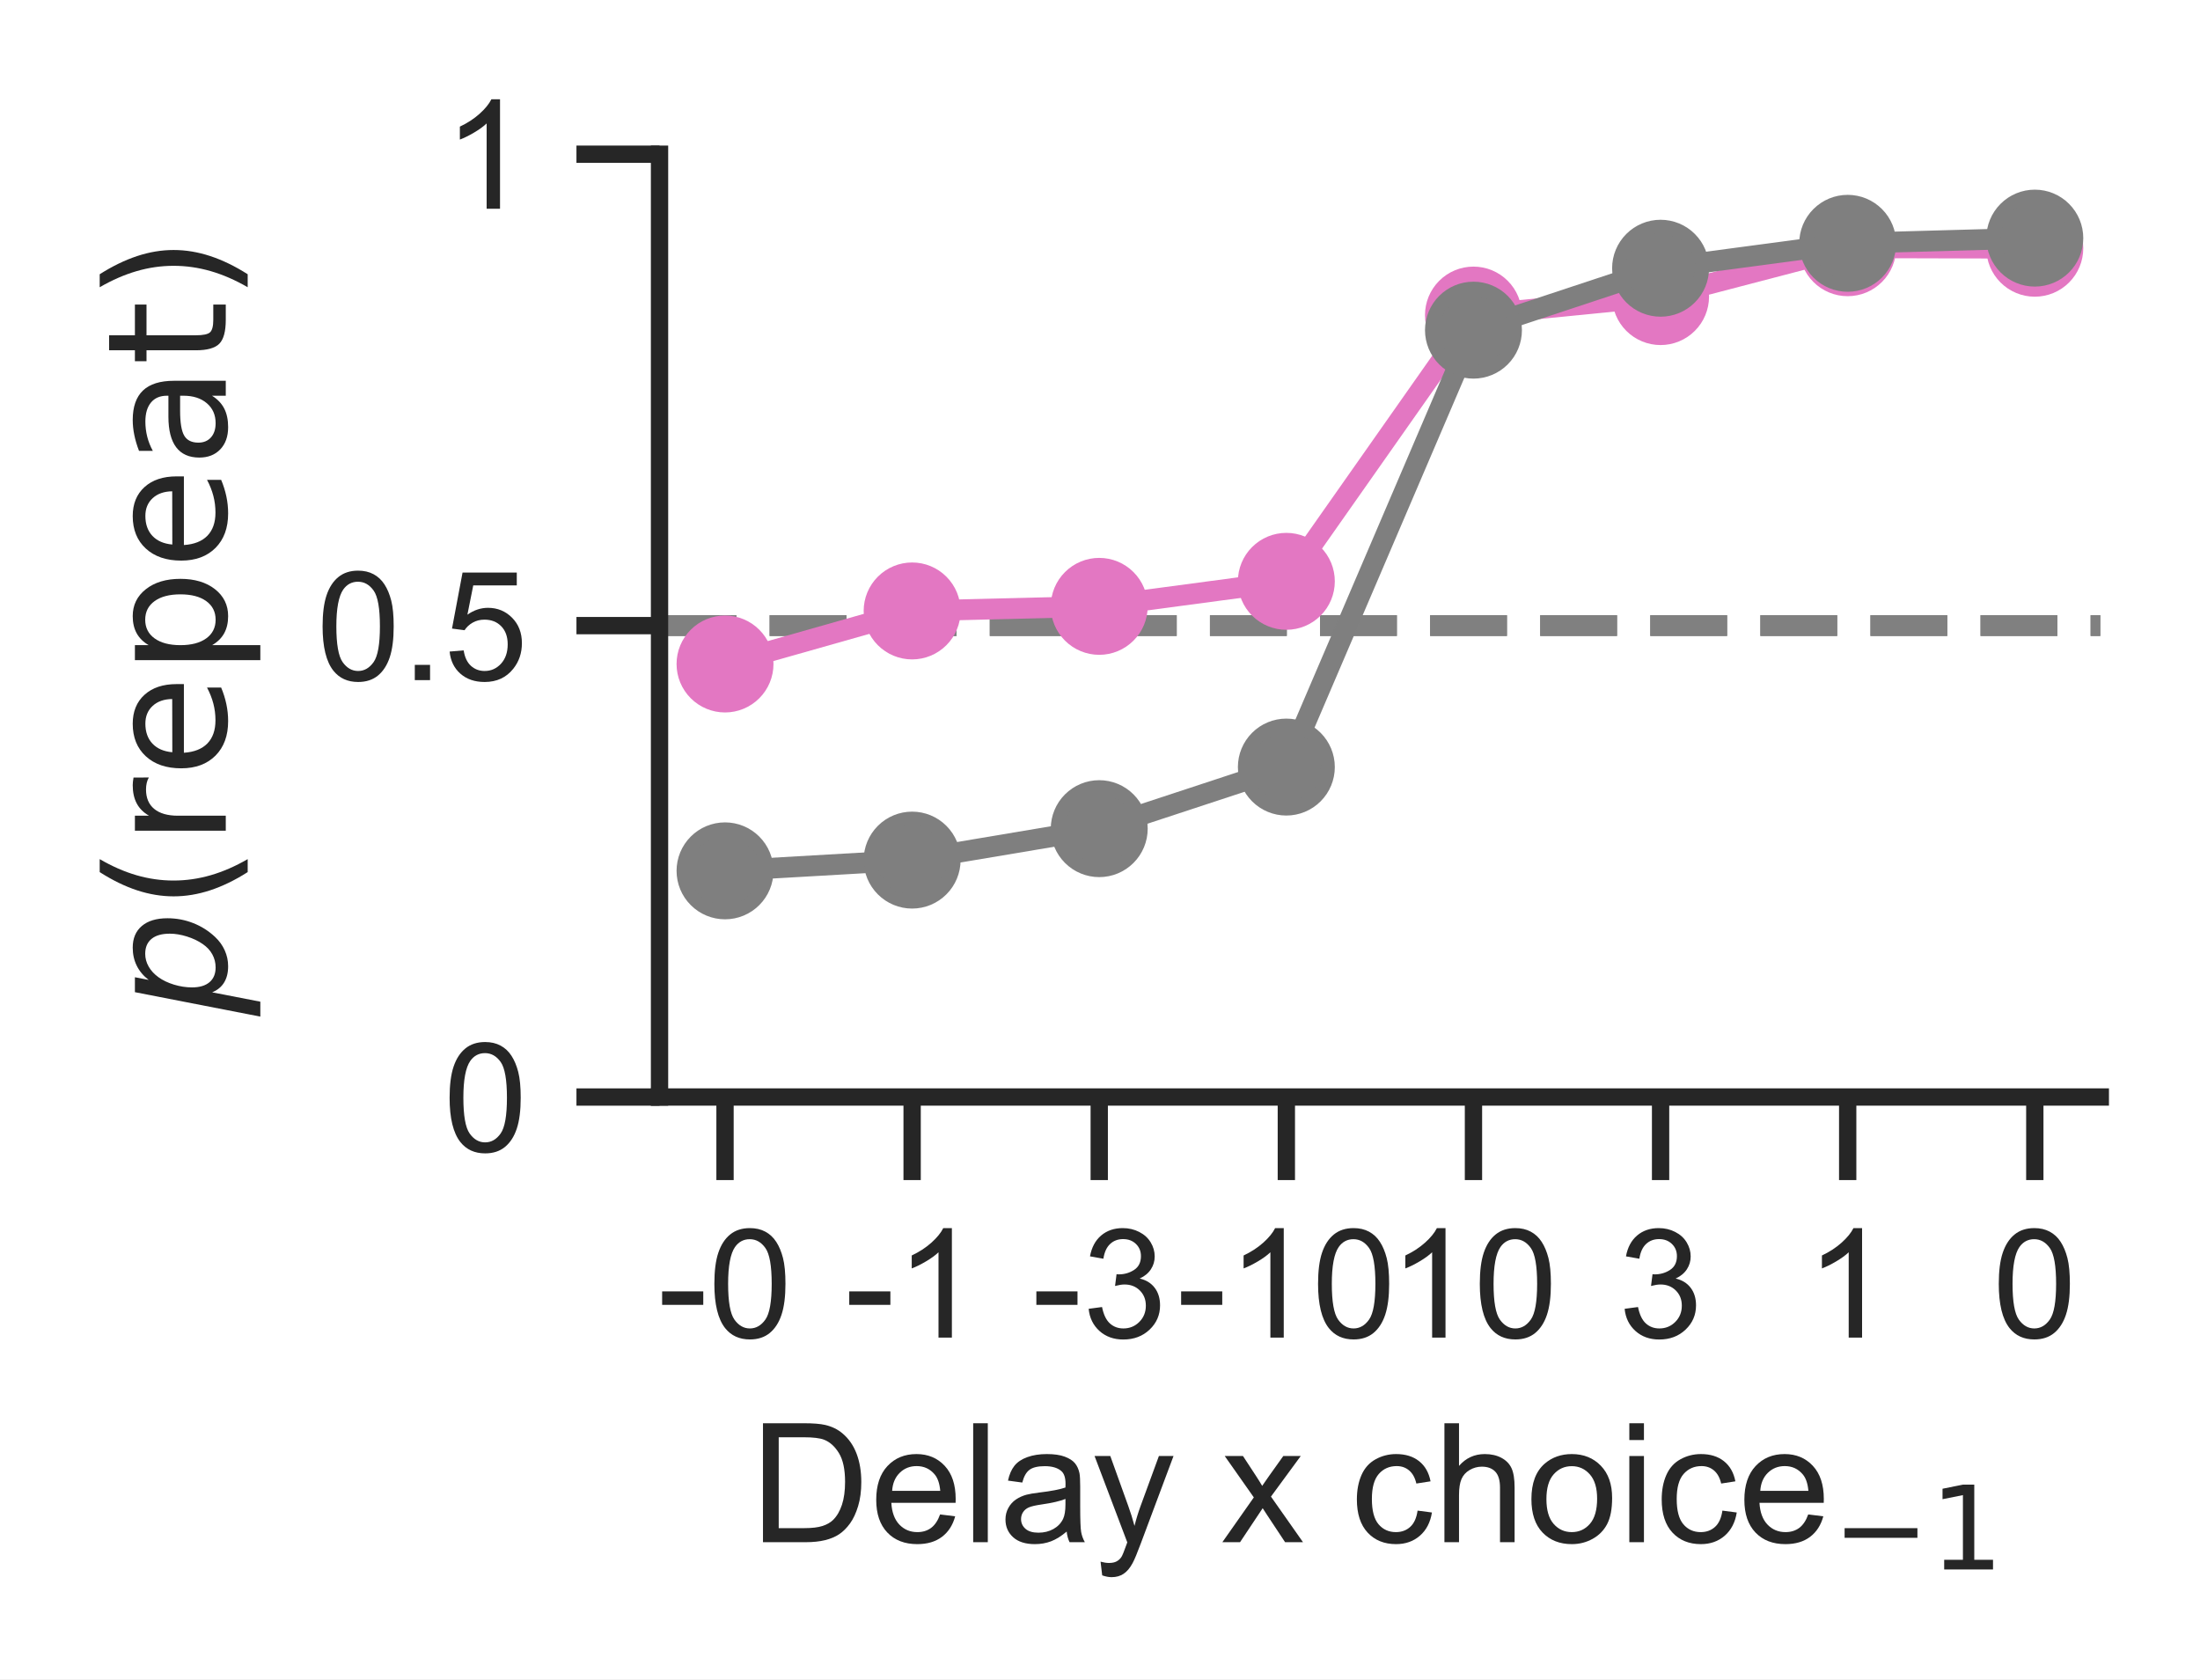
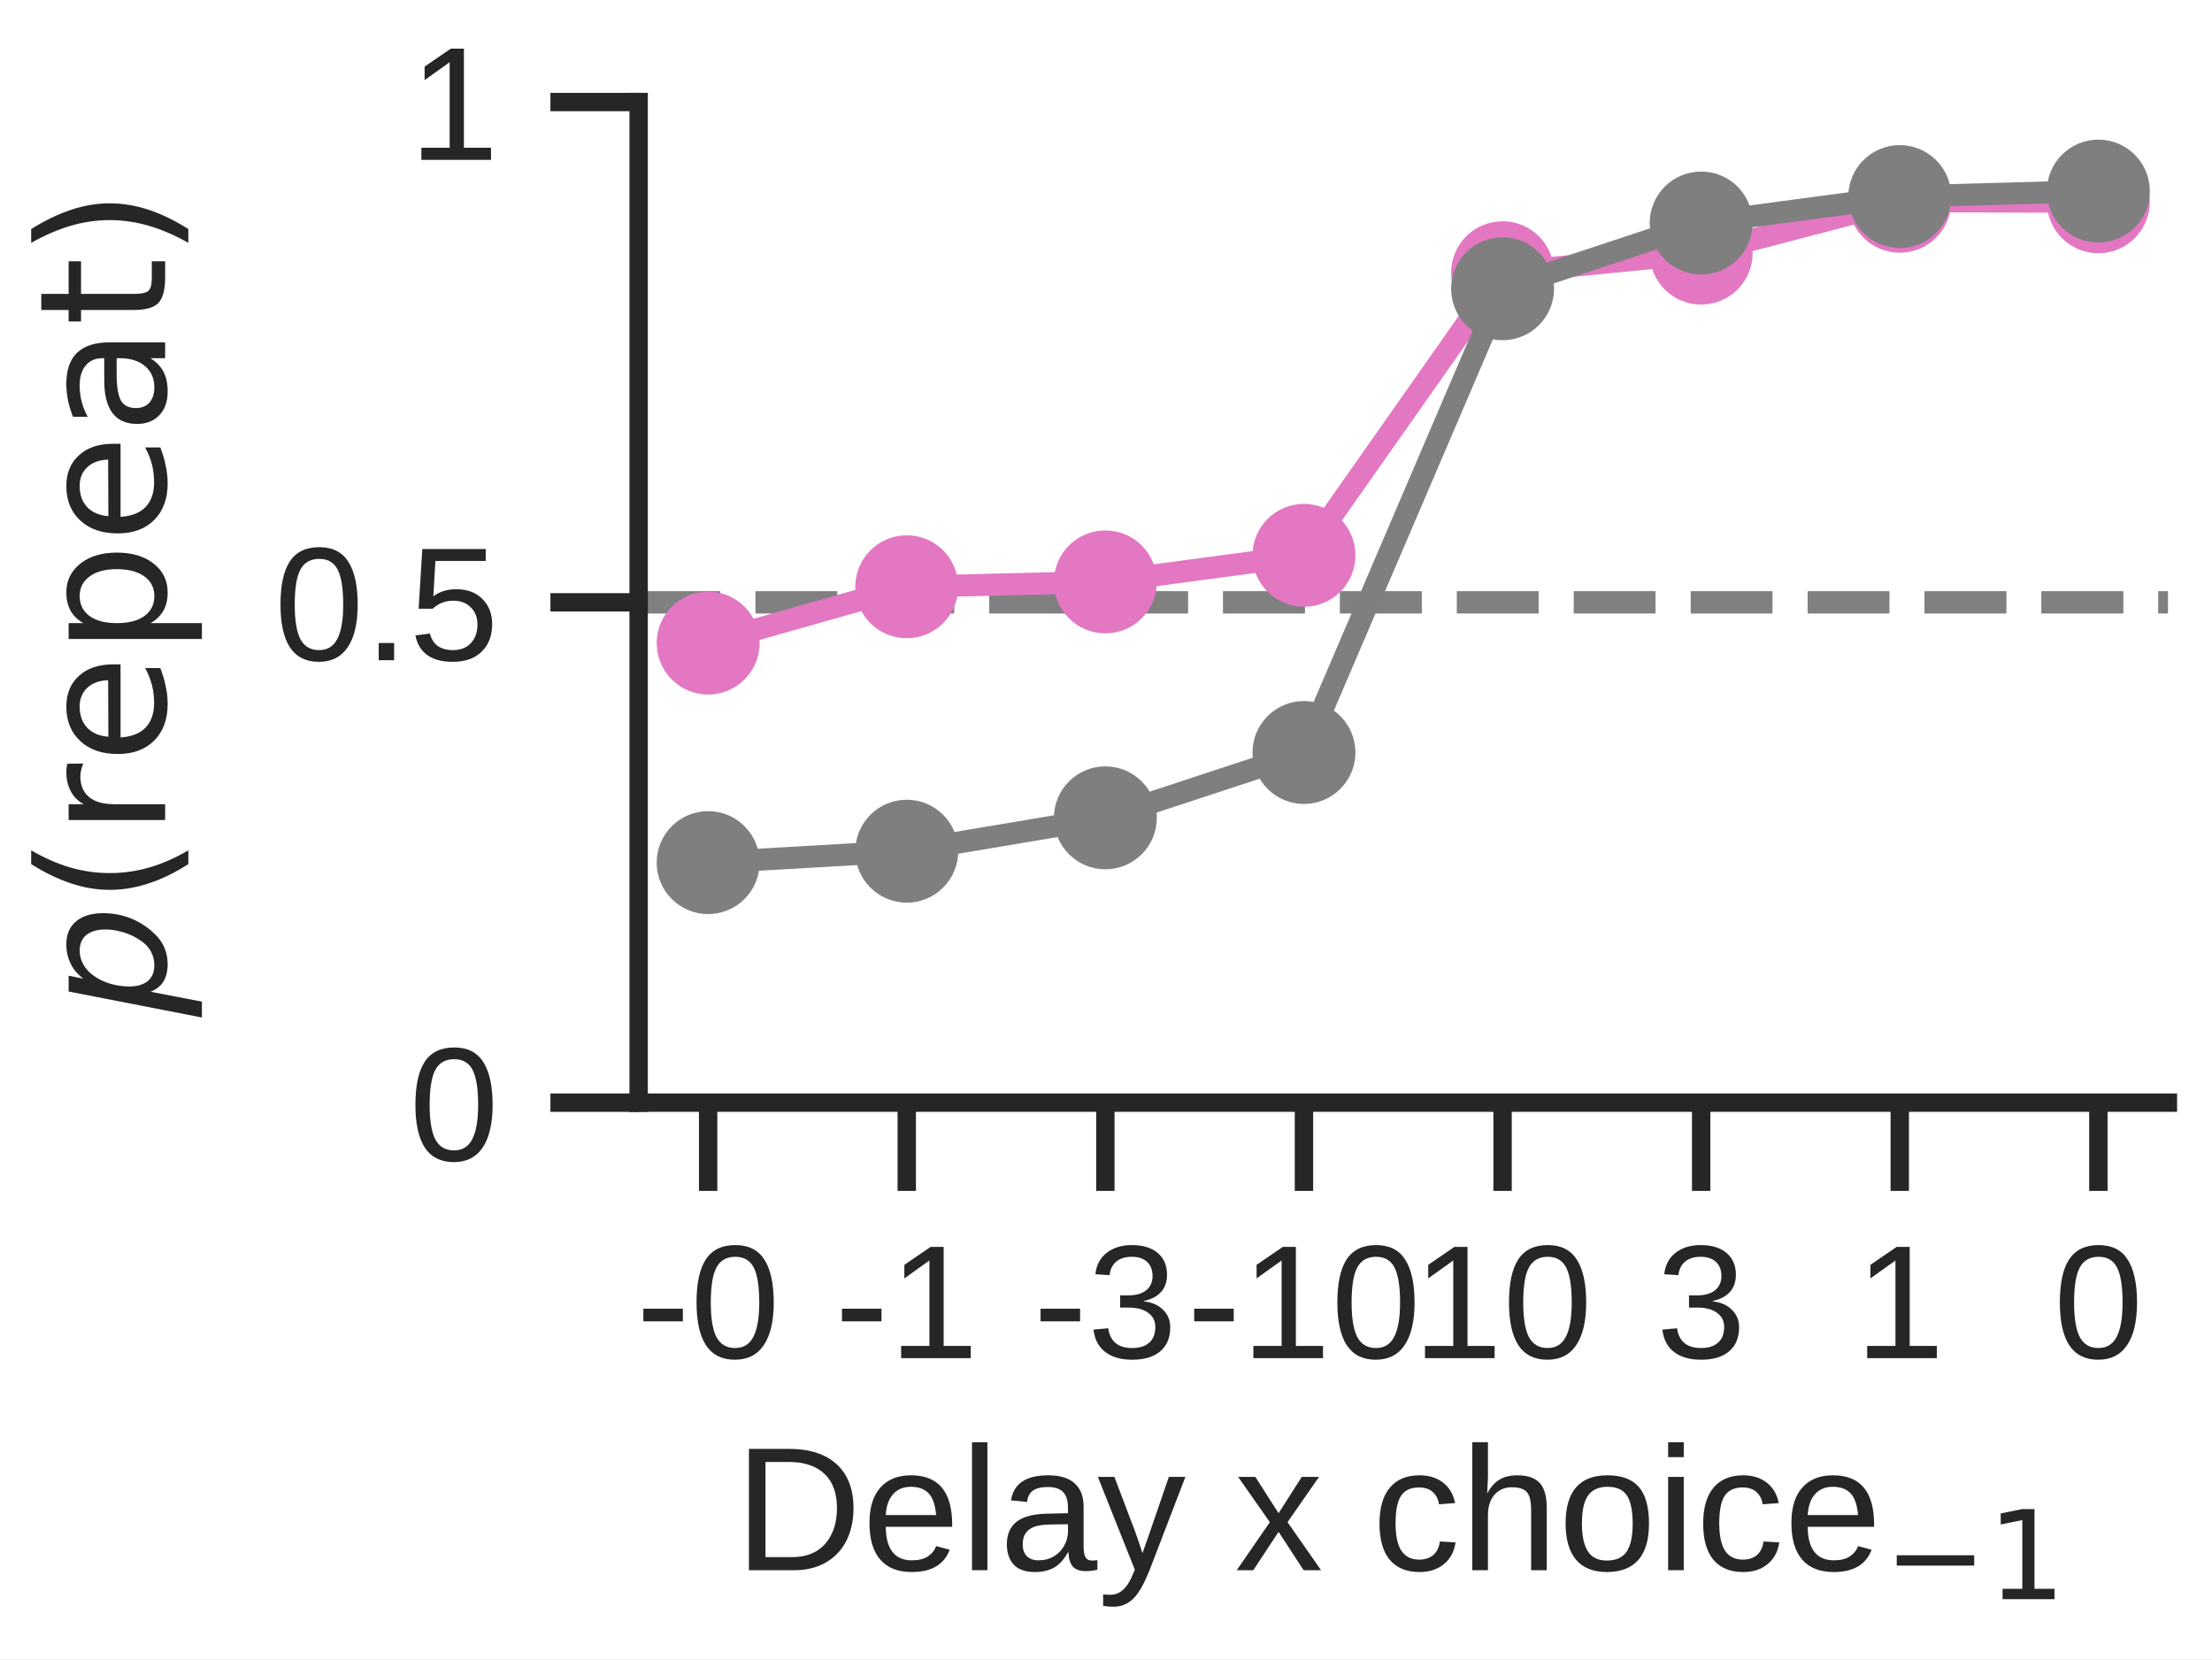
- <svg xmlns="http://www.w3.org/2000/svg" xmlns:xlink="http://www.w3.org/1999/xlink" width="158.88pt" height="121.26pt" viewBox="0 0 158.88 121.26" version="1.1">
+ <svg xmlns="http://www.w3.org/2000/svg" xmlns:xlink="http://www.w3.org/1999/xlink" width="150.425pt" height="112.819pt" viewBox="0 0 150.425 112.819" version="1.1">
  <defs>
    <style type="text/css">*{stroke-linejoin: round; stroke-linecap: butt}</style>
  </defs>
  <g id="figure_1">
    <g id="patch_1">
-       <path d="M 0 121.26  L 158.88 121.26  L 158.88 0  L 0 0  z " style="fill: #ffffff" />
+       <path d="M 0 112.819  L 150.425 112.819  L 150.425 0  L 0 0  z " style="fill: #ffffff" />
    </g>
    <g id="axes_1">
      <g id="patch_2">
-         <path d="M 47.63 79.22  L 151.68 79.22  L 151.68 11.137  L 47.63 11.137  z " style="fill: #ffffff" />
+         <path d="M 43.43 74.979  L 147.425 74.979  L 147.425 6.937  L 43.43 6.937  z " style="fill: #ffffff" />
      </g>
      <g id="matplotlib.axis_1">
        <g id="xtick_1">
          <g id="line2d_1">
            <defs>
-               <path id="mea4cfa62f3" d="M 0 0  L 0 6  " style="stroke: #262626; stroke-width: 1.25" />
+               <path id="m65ca7e86a6" d="M 0 0  L 0 6  " style="stroke: #262626; stroke-width: 1.25" />
            </defs>
            <g>
-               <use xlink:href="#mea4cfa62f3" x="52.36" y="79.22" style="fill: #262626; stroke: #262626; stroke-width: 1.25" />
+               <use xlink:href="#m65ca7e86a6" x="48.157" y="74.979" style="fill: #262626; stroke: #262626; stroke-width: 1.25" />
            </g>
          </g>
          <g id="text_1">
-             <g style="fill: #262626" transform="translate(47.46968 96.59327) scale(0.11 -0.11)">
-               <defs>
-                 <path id="ArialMT-2d" d="M 203 1375  L 203 1941  L 1931 1941  L 1931 1375  L 203 1375  z " transform="scale(0.015625)" />
-                 <path id="ArialMT-30" d="M 266 2259  Q 266 3072 433 3567  Q 600 4063 929 4331  Q 1259 4600 1759 4600  Q 2128 4600 2406 4451  Q 2684 4303 2865 4023  Q 3047 3744 3150 3342  Q 3253 2941 3253 2259  Q 3253 1453 3087 958  Q 2922 463 2592 192  Q 2263 -78 1759 -78  Q 1097 -78 719 397  Q 266 969 266 2259  z M 844 2259  Q 844 1131 1108 757  Q 1372 384 1759 384  Q 2147 384 2411 759  Q 2675 1134 2675 2259  Q 2675 3391 2411 3762  Q 2147 4134 1753 4134  Q 1366 4134 1134 3806  Q 844 3388 844 2259  z " transform="scale(0.015625)" />
-               </defs>
-               <use xlink:href="#ArialMT-2d" />
-               <use xlink:href="#ArialMT-30" transform="translate(33.30078 0)" />
-             </g>
+             <text style="font-size: 11px; font-family: 'Arial', 'DejaVu Sans', 'Liberation Sans', 'Bitstream Vera Sans', sans-serif; text-anchor: middle; fill: #262626" x="48.157" y="92.352" transform="rotate(-0 48.15727 92.35241)">-0</text>
          </g>
        </g>
        <g id="xtick_2">
          <g id="line2d_2">
            <g>
-               <use xlink:href="#mea4cfa62f3" x="65.872" y="79.22" style="fill: #262626; stroke: #262626; stroke-width: 1.25" />
+               <use xlink:href="#m65ca7e86a6" x="61.663" y="74.979" style="fill: #262626; stroke: #262626; stroke-width: 1.25" />
            </g>
          </g>
          <g id="text_2">
-             <g style="fill: #262626" transform="translate(60.9826 96.59327) scale(0.11 -0.11)">
-               <defs>
-                 <path id="ArialMT-31" d="M 2384 0  L 1822 0  L 1822 3584  Q 1619 3391 1289 3197  Q 959 3003 697 2906  L 697 3450  Q 1169 3672 1522 3987  Q 1875 4303 2022 4600  L 2384 4600  L 2384 0  z " transform="scale(0.015625)" />
-               </defs>
-               <use xlink:href="#ArialMT-2d" />
-               <use xlink:href="#ArialMT-31" transform="translate(33.30078 0)" />
-             </g>
+             <text style="font-size: 11px; font-family: 'Arial', 'DejaVu Sans', 'Liberation Sans', 'Bitstream Vera Sans', sans-serif; text-anchor: middle; fill: #262626" x="61.663" y="92.352" transform="rotate(-0 61.66308 92.35241)">-1</text>
          </g>
        </g>
        <g id="xtick_3">
          <g id="line2d_3">
            <g>
-               <use xlink:href="#mea4cfa62f3" x="79.385" y="79.22" style="fill: #262626; stroke: #262626; stroke-width: 1.25" />
+               <use xlink:href="#m65ca7e86a6" x="75.169" y="74.979" style="fill: #262626; stroke: #262626; stroke-width: 1.25" />
            </g>
          </g>
          <g id="text_3">
-             <g style="fill: #262626" transform="translate(74.49553 96.59327) scale(0.11 -0.11)">
-               <defs>
-                 <path id="ArialMT-33" d="M 269 1209  L 831 1284  Q 928 806 1161 595  Q 1394 384 1728 384  Q 2125 384 2398 659  Q 2672 934 2672 1341  Q 2672 1728 2419 1979  Q 2166 2231 1775 2231  Q 1616 2231 1378 2169  L 1441 2663  Q 1497 2656 1531 2656  Q 1891 2656 2178 2843  Q 2466 3031 2466 3422  Q 2466 3731 2256 3934  Q 2047 4138 1716 4138  Q 1388 4138 1169 3931  Q 950 3725 888 3313  L 325 3413  Q 428 3978 793 4289  Q 1159 4600 1703 4600  Q 2078 4600 2393 4439  Q 2709 4278 2876 4000  Q 3044 3722 3044 3409  Q 3044 3113 2884 2869  Q 2725 2625 2413 2481  Q 2819 2388 3044 2092  Q 3269 1797 3269 1353  Q 3269 753 2831 336  Q 2394 -81 1725 -81  Q 1122 -81 723 278  Q 325 638 269 1209  z " transform="scale(0.015625)" />
-               </defs>
-               <use xlink:href="#ArialMT-2d" />
-               <use xlink:href="#ArialMT-33" transform="translate(33.30078 0)" />
-             </g>
+             <text style="font-size: 11px; font-family: 'Arial', 'DejaVu Sans', 'Liberation Sans', 'Bitstream Vera Sans', sans-serif; text-anchor: middle; fill: #262626" x="75.169" y="92.352" transform="rotate(-0 75.16889 92.35241)">-3</text>
          </g>
        </g>
        <g id="xtick_4">
          <g id="line2d_4">
            <g>
-               <use xlink:href="#mea4cfa62f3" x="92.898" y="79.22" style="fill: #262626; stroke: #262626; stroke-width: 1.25" />
+               <use xlink:href="#m65ca7e86a6" x="88.675" y="74.979" style="fill: #262626; stroke: #262626; stroke-width: 1.25" />
            </g>
          </g>
          <g id="text_4">
-             <g style="fill: #262626" transform="translate(84.94994 96.59327) scale(0.11 -0.11)">
-               <use xlink:href="#ArialMT-2d" />
-               <use xlink:href="#ArialMT-31" transform="translate(33.30078 0)" />
-               <use xlink:href="#ArialMT-30" transform="translate(88.91602 0)" />
-             </g>
+             <text style="font-size: 11px; font-family: 'Arial', 'DejaVu Sans', 'Liberation Sans', 'Bitstream Vera Sans', sans-serif; text-anchor: middle; fill: #262626" x="88.675" y="92.352" transform="rotate(-0 88.67469 92.35241)">-10</text>
          </g>
        </g>
        <g id="xtick_5">
          <g id="line2d_5">
            <g>
-               <use xlink:href="#mea4cfa62f3" x="106.411" y="79.22" style="fill: #262626; stroke: #262626; stroke-width: 1.25" />
+               <use xlink:href="#m65ca7e86a6" x="102.181" y="74.979" style="fill: #262626; stroke: #262626; stroke-width: 1.25" />
            </g>
          </g>
          <g id="text_5">
-             <g style="fill: #262626" transform="translate(100.2942 96.59327) scale(0.11 -0.11)">
-               <use xlink:href="#ArialMT-31" />
-               <use xlink:href="#ArialMT-30" transform="translate(55.61523 0)" />
-             </g>
+             <text style="font-size: 11px; font-family: 'Arial', 'DejaVu Sans', 'Liberation Sans', 'Bitstream Vera Sans', sans-serif; text-anchor: middle; fill: #262626" x="102.181" y="92.352" transform="rotate(-0 102.1805 92.35241)">10</text>
          </g>
        </g>
        <g id="xtick_6">
          <g id="line2d_6">
            <g>
-               <use xlink:href="#mea4cfa62f3" x="119.924" y="79.22" style="fill: #262626; stroke: #262626; stroke-width: 1.25" />
+               <use xlink:href="#m65ca7e86a6" x="115.686" y="74.979" style="fill: #262626; stroke: #262626; stroke-width: 1.25" />
            </g>
          </g>
          <g id="text_6">
-             <g style="fill: #262626" transform="translate(116.8656 96.59327) scale(0.11 -0.11)">
-               <use xlink:href="#ArialMT-33" />
-             </g>
+             <text style="font-size: 11px; font-family: 'Arial', 'DejaVu Sans', 'Liberation Sans', 'Bitstream Vera Sans', sans-serif; text-anchor: middle; fill: #262626" x="115.686" y="92.352" transform="rotate(-0 115.6863 92.35241)">3</text>
          </g>
        </g>
        <g id="xtick_7">
          <g id="line2d_7">
            <g>
-               <use xlink:href="#mea4cfa62f3" x="133.437" y="79.22" style="fill: #262626; stroke: #262626; stroke-width: 1.25" />
+               <use xlink:href="#m65ca7e86a6" x="129.192" y="74.979" style="fill: #262626; stroke: #262626; stroke-width: 1.25" />
            </g>
          </g>
          <g id="text_7">
-             <g style="fill: #262626" transform="translate(130.3786 96.59327) scale(0.11 -0.11)">
-               <use xlink:href="#ArialMT-31" />
-             </g>
+             <text style="font-size: 11px; font-family: 'Arial', 'DejaVu Sans', 'Liberation Sans', 'Bitstream Vera Sans', sans-serif; text-anchor: middle; fill: #262626" x="129.192" y="92.352" transform="rotate(-0 129.1921 92.35241)">1</text>
          </g>
        </g>
        <g id="xtick_8">
          <g id="line2d_8">
            <g>
-               <use xlink:href="#mea4cfa62f3" x="146.95" y="79.22" style="fill: #262626; stroke: #262626; stroke-width: 1.25" />
+               <use xlink:href="#m65ca7e86a6" x="142.698" y="74.979" style="fill: #262626; stroke: #262626; stroke-width: 1.25" />
            </g>
          </g>
          <g id="text_8">
-             <g style="fill: #262626" transform="translate(143.8915 96.59327) scale(0.11 -0.11)">
-               <use xlink:href="#ArialMT-30" />
-             </g>
+             <text style="font-size: 11px; font-family: 'Arial', 'DejaVu Sans', 'Liberation Sans', 'Bitstream Vera Sans', sans-serif; text-anchor: middle; fill: #262626" x="142.698" y="92.352" transform="rotate(-0 142.6979 92.35241)">0</text>
          </g>
        </g>
        <g id="text_9">
-           <g style="fill: #262626" transform="translate(54.17476 111.4195) scale(0.12 -0.12)">
-             <defs>
-               <path id="ArialMT-44" d="M 494 0  L 494 4581  L 2072 4581  Q 2606 4581 2888 4516  Q 3281 4425 3559 4188  Q 3922 3881 4101 3404  Q 4281 2928 4281 2316  Q 4281 1794 4159 1391  Q 4038 988 3847 723  Q 3656 459 3429 307  Q 3203 156 2883 78  Q 2563 0 2147 0  L 494 0  z M 1100 541  L 2078 541  Q 2531 541 2789 625  Q 3047 709 3200 863  Q 3416 1078 3536 1442  Q 3656 1806 3656 2325  Q 3656 3044 3420 3430  Q 3184 3816 2847 3947  Q 2603 4041 2063 4041  L 1100 4041  L 1100 541  z " transform="scale(0.015625)" />
-               <path id="ArialMT-65" d="M 2694 1069  L 3275 997  Q 3138 488 2766 206  Q 2394 -75 1816 -75  Q 1088 -75 661 373  Q 234 822 234 1631  Q 234 2469 665 2931  Q 1097 3394 1784 3394  Q 2450 3394 2872 2941  Q 3294 2488 3294 1666  Q 3294 1616 3291 1516  L 816 1516  Q 847 969 1125 678  Q 1403 388 1819 388  Q 2128 388 2347 550  Q 2566 713 2694 1069  z M 847 1978  L 2700 1978  Q 2663 2397 2488 2606  Q 2219 2931 1791 2931  Q 1403 2931 1139 2672  Q 875 2413 847 1978  z " transform="scale(0.015625)" />
-               <path id="ArialMT-6c" d="M 409 0  L 409 4581  L 972 4581  L 972 0  L 409 0  z " transform="scale(0.015625)" />
-               <path id="ArialMT-61" d="M 2588 409  Q 2275 144 1986 34  Q 1697 -75 1366 -75  Q 819 -75 525 192  Q 231 459 231 875  Q 231 1119 342 1320  Q 453 1522 633 1644  Q 813 1766 1038 1828  Q 1203 1872 1538 1913  Q 2219 1994 2541 2106  Q 2544 2222 2544 2253  Q 2544 2597 2384 2738  Q 2169 2928 1744 2928  Q 1347 2928 1158 2789  Q 969 2650 878 2297  L 328 2372  Q 403 2725 575 2942  Q 747 3159 1072 3276  Q 1397 3394 1825 3394  Q 2250 3394 2515 3294  Q 2781 3194 2906 3042  Q 3031 2891 3081 2659  Q 3109 2516 3109 2141  L 3109 1391  Q 3109 606 3145 398  Q 3181 191 3288 0  L 2700 0  Q 2613 175 2588 409  z M 2541 1666  Q 2234 1541 1622 1453  Q 1275 1403 1131 1340  Q 988 1278 909 1158  Q 831 1038 831 891  Q 831 666 1001 516  Q 1172 366 1500 366  Q 1825 366 2078 508  Q 2331 650 2450 897  Q 2541 1088 2541 1459  L 2541 1666  z " transform="scale(0.015625)" />
-               <path id="ArialMT-79" d="M 397 -1278  L 334 -750  Q 519 -800 656 -800  Q 844 -800 956 -737  Q 1069 -675 1141 -563  Q 1194 -478 1313 -144  Q 1328 -97 1363 -6  L 103 3319  L 709 3319  L 1400 1397  Q 1534 1031 1641 628  Q 1738 1016 1872 1384  L 2581 3319  L 3144 3319  L 1881 -56  Q 1678 -603 1566 -809  Q 1416 -1088 1222 -1217  Q 1028 -1347 759 -1347  Q 597 -1347 397 -1278  z " transform="scale(0.015625)" />
-               <path id="ArialMT-20" transform="scale(0.015625)" />
-               <path id="ArialMT-78" d="M 47 0  L 1259 1725  L 138 3319  L 841 3319  L 1350 2541  Q 1494 2319 1581 2169  Q 1719 2375 1834 2534  L 2394 3319  L 3066 3319  L 1919 1756  L 3153 0  L 2463 0  L 1781 1031  L 1600 1309  L 728 0  L 47 0  z " transform="scale(0.015625)" />
-               <path id="ArialMT-63" d="M 2588 1216  L 3141 1144  Q 3050 572 2676 248  Q 2303 -75 1759 -75  Q 1078 -75 664 370  Q 250 816 250 1647  Q 250 2184 428 2587  Q 606 2991 970 3192  Q 1334 3394 1763 3394  Q 2303 3394 2647 3120  Q 2991 2847 3088 2344  L 2541 2259  Q 2463 2594 2264 2762  Q 2066 2931 1784 2931  Q 1359 2931 1093 2626  Q 828 2322 828 1663  Q 828 994 1084 691  Q 1341 388 1753 388  Q 2084 388 2306 591  Q 2528 794 2588 1216  z " transform="scale(0.015625)" />
-               <path id="ArialMT-68" d="M 422 0  L 422 4581  L 984 4581  L 984 2938  Q 1378 3394 1978 3394  Q 2347 3394 2619 3248  Q 2891 3103 3008 2847  Q 3125 2591 3125 2103  L 3125 0  L 2563 0  L 2563 2103  Q 2563 2525 2380 2717  Q 2197 2909 1863 2909  Q 1613 2909 1392 2779  Q 1172 2650 1078 2428  Q 984 2206 984 1816  L 984 0  L 422 0  z " transform="scale(0.015625)" />
-               <path id="ArialMT-6f" d="M 213 1659  Q 213 2581 725 3025  Q 1153 3394 1769 3394  Q 2453 3394 2887 2945  Q 3322 2497 3322 1706  Q 3322 1066 3130 698  Q 2938 331 2570 128  Q 2203 -75 1769 -75  Q 1072 -75 642 372  Q 213 819 213 1659  z M 791 1659  Q 791 1022 1069 705  Q 1347 388 1769 388  Q 2188 388 2466 706  Q 2744 1025 2744 1678  Q 2744 2294 2464 2611  Q 2184 2928 1769 2928  Q 1347 2928 1069 2612  Q 791 2297 791 1659  z " transform="scale(0.015625)" />
-               <path id="ArialMT-69" d="M 425 3934  L 425 4581  L 988 4581  L 988 3934  L 425 3934  z M 425 0  L 425 3319  L 988 3319  L 988 0  L 425 0  z " transform="scale(0.015625)" />
-               <path id="DejaVuSans-2212" d="M 678 2272  L 4684 2272  L 4684 1741  L 678 1741  L 678 2272  z " transform="scale(0.015625)" />
-               <path id="DejaVuSans-31" d="M 794 531  L 1825 531  L 1825 4091  L 703 3866  L 703 4441  L 1819 4666  L 2450 4666  L 2450 531  L 3481 531  L 3481 0  L 794 0  L 794 531  z " transform="scale(0.015625)" />
-             </defs>
-             <use xlink:href="#ArialMT-44" transform="translate(0 0.421875)" />
-             <use xlink:href="#ArialMT-65" transform="translate(72.2168 0.421875)" />
-             <use xlink:href="#ArialMT-6c" transform="translate(127.832 0.421875)" />
-             <use xlink:href="#ArialMT-61" transform="translate(150.0488 0.421875)" />
-             <use xlink:href="#ArialMT-79" transform="translate(205.6641 0.421875)" />
-             <use xlink:href="#ArialMT-20" transform="translate(255.6641 0.421875)" />
-             <use xlink:href="#ArialMT-78" transform="translate(283.4473 0.421875)" />
-             <use xlink:href="#ArialMT-20" transform="translate(333.4473 0.421875)" />
-             <use xlink:href="#ArialMT-63" transform="translate(361.2305 0.421875)" />
-             <use xlink:href="#ArialMT-68" transform="translate(411.2305 0.421875)" />
-             <use xlink:href="#ArialMT-6f" transform="translate(466.8457 0.421875)" />
-             <use xlink:href="#ArialMT-69" transform="translate(522.4609 0.421875)" />
-             <use xlink:href="#ArialMT-63" transform="translate(544.6777 0.421875)" />
-             <use xlink:href="#ArialMT-65" transform="translate(594.6777 0.421875)" />
-             <use xlink:href="#DejaVuSans-2212" transform="translate(651.25 -15.98438) scale(0.7)" />
-             <use xlink:href="#DejaVuSans-31" transform="translate(709.9023 -15.98438) scale(0.7)" />
+           <g style="fill: #262626" transform="translate(49.9476 107.1787)">
+             <text>
+               <tspan x="0" y="-0.406" style="font-size: 12px; font-family: 'Arial'; fill: #262626">D</tspan>
+               <tspan x="8.666" y="-0.406" style="font-size: 12px; font-family: 'Arial'; fill: #262626">e</tspan>
+               <tspan x="15.34" y="-0.406" style="font-size: 12px; font-family: 'Arial'; fill: #262626">l</tspan>
+               <tspan x="18.006" y="-0.406" style="font-size: 12px; font-family: 'Arial'; fill: #262626">a</tspan>
+               <tspan x="24.68" y="-0.406" style="font-size: 12px; font-family: 'Arial'; fill: #262626">y</tspan>
+               <tspan x="30.68" y="-0.406" style="font-size: 12px; font-family: 'Arial'; fill: #262626"> </tspan>
+               <tspan x="34.014" y="-0.406" style="font-size: 12px; font-family: 'Arial'; fill: #262626">x</tspan>
+               <tspan x="40.014" y="-0.406" style="font-size: 12px; font-family: 'Arial'; fill: #262626"> </tspan>
+               <tspan x="43.348" y="-0.406" style="font-size: 12px; font-family: 'Arial'; fill: #262626">c</tspan>
+               <tspan x="49.348" y="-0.406" style="font-size: 12px; font-family: 'Arial'; fill: #262626">h</tspan>
+               <tspan x="56.021" y="-0.406" style="font-size: 12px; font-family: 'Arial'; fill: #262626">o</tspan>
+               <tspan x="62.695" y="-0.406" style="font-size: 12px; font-family: 'Arial'; fill: #262626">i</tspan>
+               <tspan x="65.361" y="-0.406" style="font-size: 12px; font-family: 'Arial'; fill: #262626">c</tspan>
+               <tspan x="71.361" y="-0.406" style="font-size: 12px; font-family: 'Arial'; fill: #262626">e</tspan>
+               <tspan x="78.15" y="1.562" style="font-size: 8.4px; font-family: 'DejaVu Sans'; fill: #262626">−</tspan>
+               <tspan x="85.188" y="1.562" style="font-size: 8.4px; font-family: 'DejaVu Sans'; fill: #262626">1</tspan>
+             </text>
          </g>
        </g>
      </g>
      <g id="matplotlib.axis_2">
        <g id="ytick_1">
          <g id="line2d_9">
            <defs>
-               <path id="m629cdf0497" d="M 0 0  L -6 0  " style="stroke: #262626; stroke-width: 1.25" />
+               <path id="maa4f6ec6a4" d="M 0 0  L -6 0  " style="stroke: #262626; stroke-width: 1.25" />
            </defs>
            <g>
-               <use xlink:href="#m629cdf0497" x="47.63" y="79.22" style="fill: #262626; stroke: #262626; stroke-width: 1.25" />
+               <use xlink:href="#maa4f6ec6a4" x="43.43" y="74.979" style="fill: #262626; stroke: #262626; stroke-width: 1.25" />
            </g>
          </g>
          <g id="text_10">
-             <g style="fill: #262626" transform="translate(32.01297 83.15647) scale(0.11 -0.11)">
-               <use xlink:href="#ArialMT-30" />
-             </g>
+             <text style="font-size: 11px; font-family: 'Arial', 'DejaVu Sans', 'Liberation Sans', 'Bitstream Vera Sans', sans-serif; text-anchor: end; fill: #262626" x="33.93" y="78.916" transform="rotate(-0 33.93024 78.91561)">0</text>
          </g>
        </g>
        <g id="ytick_2">
          <g id="line2d_10">
            <g>
-               <use xlink:href="#m629cdf0497" x="47.63" y="45.178" style="fill: #262626; stroke: #262626; stroke-width: 1.25" />
+               <use xlink:href="#maa4f6ec6a4" x="43.43" y="40.958" style="fill: #262626; stroke: #262626; stroke-width: 1.25" />
            </g>
          </g>
          <g id="text_11">
-             <g style="fill: #262626" transform="translate(22.84 49.11503) scale(0.11 -0.11)">
-               <defs>
-                 <path id="ArialMT-2e" d="M 581 0  L 581 641  L 1222 641  L 1222 0  L 581 0  z " transform="scale(0.015625)" />
-                 <path id="ArialMT-35" d="M 266 1200  L 856 1250  Q 922 819 1161 601  Q 1400 384 1738 384  Q 2144 384 2425 690  Q 2706 997 2706 1503  Q 2706 1984 2436 2262  Q 2166 2541 1728 2541  Q 1456 2541 1237 2417  Q 1019 2294 894 2097  L 366 2166  L 809 4519  L 3088 4519  L 3088 3981  L 1259 3981  L 1013 2750  Q 1425 3038 1878 3038  Q 2478 3038 2890 2622  Q 3303 2206 3303 1553  Q 3303 931 2941 478  Q 2500 -78 1738 -78  Q 1113 -78 717 272  Q 322 622 266 1200  z " transform="scale(0.015625)" />
-               </defs>
-               <use xlink:href="#ArialMT-30" />
-               <use xlink:href="#ArialMT-2e" transform="translate(55.61523 0)" />
-               <use xlink:href="#ArialMT-35" transform="translate(83.39844 0)" />
-             </g>
+             <text style="font-size: 11px; font-family: 'Arial', 'DejaVu Sans', 'Liberation Sans', 'Bitstream Vera Sans', sans-serif; text-anchor: end; fill: #262626" x="33.93" y="44.895" transform="rotate(-0 33.93024 44.89472)">0.5</text>
          </g>
        </g>
        <g id="ytick_3">
          <g id="line2d_11">
            <g>
-               <use xlink:href="#m629cdf0497" x="47.63" y="11.137" style="fill: #262626; stroke: #262626; stroke-width: 1.25" />
+               <use xlink:href="#maa4f6ec6a4" x="43.43" y="6.937" style="fill: #262626; stroke: #262626; stroke-width: 1.25" />
            </g>
          </g>
          <g id="text_12">
-             <g style="fill: #262626" transform="translate(32.01297 15.07359) scale(0.11 -0.11)">
-               <use xlink:href="#ArialMT-31" />
-             </g>
+             <text style="font-size: 11px; font-family: 'Arial', 'DejaVu Sans', 'Liberation Sans', 'Bitstream Vera Sans', sans-serif; text-anchor: end; fill: #262626" x="33.93" y="10.874" transform="rotate(-0 33.93024 10.87383)">1</text>
          </g>
        </g>
        <g id="text_13">
-           <g style="fill: #262626" transform="translate(16.32 73.37824) rotate(-90) scale(0.12 -0.12)">
-             <defs>
-               <path id="DejaVuSans-Oblique-70" d="M 3175 2156  Q 3175 2616 2975 2859  Q 2775 3103 2400 3103  Q 2144 3103 1911 2972  Q 1678 2841 1497 2591  Q 1319 2344 1212 1994  Q 1106 1644 1106 1300  Q 1106 863 1306 627  Q 1506 391 1875 391  Q 2147 391 2380 519  Q 2613 647 2778 891  Q 2956 1147 3065 1494  Q 3175 1841 3175 2156  z M 1394 2969  Q 1625 3272 1939 3428  Q 2253 3584 2638 3584  Q 3175 3584 3472 3232  Q 3769 2881 3769 2247  Q 3769 1728 3584 1258  Q 3400 788 3053 416  Q 2822 169 2531 39  Q 2241 -91 1919 -91  Q 1547 -91 1294 64  Q 1041 219 916 525  L 556 -1331  L -19 -1331  L 922 3500  L 1497 3500  L 1394 2969  z " transform="scale(0.015625)" />
-               <path id="DejaVuSans-28" d="M 1984 4856  Q 1566 4138 1362 3434  Q 1159 2731 1159 2009  Q 1159 1288 1364 580  Q 1569 -128 1984 -844  L 1484 -844  Q 1016 -109 783 600  Q 550 1309 550 2009  Q 550 2706 781 3412  Q 1013 4119 1484 4856  L 1984 4856  z " transform="scale(0.015625)" />
-               <path id="DejaVuSans-72" d="M 2631 2963  Q 2534 3019 2420 3045  Q 2306 3072 2169 3072  Q 1681 3072 1420 2755  Q 1159 2438 1159 1844  L 1159 0  L 581 0  L 581 3500  L 1159 3500  L 1159 2956  Q 1341 3275 1631 3429  Q 1922 3584 2338 3584  Q 2397 3584 2469 3576  Q 2541 3569 2628 3553  L 2631 2963  z " transform="scale(0.015625)" />
-               <path id="DejaVuSans-65" d="M 3597 1894  L 3597 1613  L 953 1613  Q 991 1019 1311 708  Q 1631 397 2203 397  Q 2534 397 2845 478  Q 3156 559 3463 722  L 3463 178  Q 3153 47 2828 -22  Q 2503 -91 2169 -91  Q 1331 -91 842 396  Q 353 884 353 1716  Q 353 2575 817 3079  Q 1281 3584 2069 3584  Q 2775 3584 3186 3129  Q 3597 2675 3597 1894  z M 3022 2063  Q 3016 2534 2758 2815  Q 2500 3097 2075 3097  Q 1594 3097 1305 2825  Q 1016 2553 972 2059  L 3022 2063  z " transform="scale(0.015625)" />
-               <path id="DejaVuSans-70" d="M 1159 525  L 1159 -1331  L 581 -1331  L 581 3500  L 1159 3500  L 1159 2969  Q 1341 3281 1617 3432  Q 1894 3584 2278 3584  Q 2916 3584 3314 3078  Q 3713 2572 3713 1747  Q 3713 922 3314 415  Q 2916 -91 2278 -91  Q 1894 -91 1617 61  Q 1341 213 1159 525  z M 3116 1747  Q 3116 2381 2855 2742  Q 2594 3103 2138 3103  Q 1681 3103 1420 2742  Q 1159 2381 1159 1747  Q 1159 1113 1420 752  Q 1681 391 2138 391  Q 2594 391 2855 752  Q 3116 1113 3116 1747  z " transform="scale(0.015625)" />
-               <path id="DejaVuSans-61" d="M 2194 1759  Q 1497 1759 1228 1600  Q 959 1441 959 1056  Q 959 750 1161 570  Q 1363 391 1709 391  Q 2188 391 2477 730  Q 2766 1069 2766 1631  L 2766 1759  L 2194 1759  z M 3341 1997  L 3341 0  L 2766 0  L 2766 531  Q 2569 213 2275 61  Q 1981 -91 1556 -91  Q 1019 -91 701 211  Q 384 513 384 1019  Q 384 1609 779 1909  Q 1175 2209 1959 2209  L 2766 2209  L 2766 2266  Q 2766 2663 2505 2880  Q 2244 3097 1772 3097  Q 1472 3097 1187 3025  Q 903 2953 641 2809  L 641 3341  Q 956 3463 1253 3523  Q 1550 3584 1831 3584  Q 2591 3584 2966 3190  Q 3341 2797 3341 1997  z " transform="scale(0.015625)" />
-               <path id="DejaVuSans-74" d="M 1172 4494  L 1172 3500  L 2356 3500  L 2356 3053  L 1172 3053  L 1172 1153  Q 1172 725 1289 603  Q 1406 481 1766 481  L 2356 481  L 2356 0  L 1766 0  Q 1100 0 847 248  Q 594 497 594 1153  L 594 3053  L 172 3053  L 172 3500  L 594 3500  L 594 4494  L 1172 4494  z " transform="scale(0.015625)" />
-               <path id="DejaVuSans-29" d="M 513 4856  L 1013 4856  Q 1481 4119 1714 3412  Q 1947 2706 1947 2009  Q 1947 1309 1714 600  Q 1481 -109 1013 -844  L 513 -844  Q 928 -128 1133 580  Q 1338 1288 1338 2009  Q 1338 2731 1133 3434  Q 928 4138 513 4856  z " transform="scale(0.015625)" />
-             </defs>
-             <use xlink:href="#DejaVuSans-Oblique-70" transform="translate(0 0.125)" />
-             <use xlink:href="#DejaVuSans-28" transform="translate(63.47656 0.125)" />
-             <use xlink:href="#DejaVuSans-72" transform="translate(102.4902 0.125)" />
-             <use xlink:href="#DejaVuSans-65" transform="translate(143.6035 0.125)" />
-             <use xlink:href="#DejaVuSans-70" transform="translate(205.127 0.125)" />
-             <use xlink:href="#DejaVuSans-65" transform="translate(268.6035 0.125)" />
-             <use xlink:href="#DejaVuSans-61" transform="translate(330.127 0.125)" />
-             <use xlink:href="#DejaVuSans-74" transform="translate(391.4062 0.125)" />
-             <use xlink:href="#DejaVuSans-29" transform="translate(430.6152 0.125)" />
+           <g style="fill: #262626" transform="translate(12.12024 69.15793) rotate(-90)">
+             <text>
+               <tspan x="0" y="-0.891" style="font-style: oblique; font-size: 12px; font-family: 'DejaVu Sans'; fill: #262626">p</tspan>
+               <tspan x="7.617" y="-0.891" style="font-size: 12px; font-family: 'DejaVu Sans'; fill: #262626">(</tspan>
+               <tspan x="12.299" y="-0.891" style="font-size: 12px; font-family: 'DejaVu Sans'; fill: #262626">r</tspan>
+               <tspan x="17.232" y="-0.891" style="font-size: 12px; font-family: 'DejaVu Sans'; fill: #262626">e</tspan>
+               <tspan x="24.615" y="-0.891" style="font-size: 12px; font-family: 'DejaVu Sans'; fill: #262626">p</tspan>
+               <tspan x="32.232" y="-0.891" style="font-size: 12px; font-family: 'DejaVu Sans'; fill: #262626">e</tspan>
+               <tspan x="39.615" y="-0.891" style="font-size: 12px; font-family: 'DejaVu Sans'; fill: #262626">a</tspan>
+               <tspan x="46.969" y="-0.891" style="font-size: 12px; font-family: 'DejaVu Sans'; fill: #262626">t</tspan>
+               <tspan x="51.674" y="-0.891" style="font-size: 12px; font-family: 'DejaVu Sans'; fill: #262626">)</tspan>
+             </text>
          </g>
        </g>
      </g>
      <g id="LineCollection_1">
-         <path d="M 52.36 50.922  L 52.36 44.977  " clip-path="url(#pd307fc6ecc)" style="fill: none; stroke: #e377c2; stroke-width: 1.5" />
-         <path d="M 65.872 46.94  L 65.872 41.297  " clip-path="url(#pd307fc6ecc)" style="fill: none; stroke: #e377c2; stroke-width: 1.5" />
-         <path d="M 79.385 46.224  L 79.385 41.353  " clip-path="url(#pd307fc6ecc)" style="fill: none; stroke: #e377c2; stroke-width: 1.5" />
-         <path d="M 92.898 44.987  L 92.898 38.975  " clip-path="url(#pd307fc6ecc)" style="fill: none; stroke: #e377c2; stroke-width: 1.5" />
-         <path d="M 106.411 24.533  L 106.411 20.973  " clip-path="url(#pd307fc6ecc)" style="fill: none; stroke: #e377c2; stroke-width: 1.5" />
-         <path d="M 119.924 22.816  L 119.924 20.02  " clip-path="url(#pd307fc6ecc)" style="fill: none; stroke: #e377c2; stroke-width: 1.5" />
-         <path d="M 133.437 19.133  L 133.437 16.645  " clip-path="url(#pd307fc6ecc)" style="fill: none; stroke: #e377c2; stroke-width: 1.5" />
-         <path d="M 146.95 19.27  L 146.95 16.582  " clip-path="url(#pd307fc6ecc)" style="fill: none; stroke: #e377c2; stroke-width: 1.5" />
+         <path d="M 48.157 46.699  L 48.157 40.757  " clip-path="url(#p07292cecaf)" style="fill: none; stroke: #e377c2; stroke-width: 1.5" />
+         <path d="M 61.663 42.719  L 61.663 37.079  " clip-path="url(#p07292cecaf)" style="fill: none; stroke: #e377c2; stroke-width: 1.5" />
+         <path d="M 75.169 42.003  L 75.169 37.135  " clip-path="url(#p07292cecaf)" style="fill: none; stroke: #e377c2; stroke-width: 1.5" />
+         <path d="M 88.675 40.767  L 88.675 34.758  " clip-path="url(#p07292cecaf)" style="fill: none; stroke: #e377c2; stroke-width: 1.5" />
+         <path d="M 102.181 20.325  L 102.181 16.767  " clip-path="url(#p07292cecaf)" style="fill: none; stroke: #e377c2; stroke-width: 1.5" />
+         <path d="M 115.686 18.609  L 115.686 15.815  " clip-path="url(#p07292cecaf)" style="fill: none; stroke: #e377c2; stroke-width: 1.5" />
+         <path d="M 129.192 14.929  L 129.192 12.442  " clip-path="url(#p07292cecaf)" style="fill: none; stroke: #e377c2; stroke-width: 1.5" />
+         <path d="M 142.698 15.065  L 142.698 12.379  " clip-path="url(#p07292cecaf)" style="fill: none; stroke: #e377c2; stroke-width: 1.5" />
      </g>
      <g id="line2d_12">
-         <path d="M 47.63 45.178  L 151.68 45.178  " clip-path="url(#pd307fc6ecc)" style="fill: none; stroke-dasharray: 5.55,2.4; stroke-dashoffset: 0; stroke: #808080; stroke-width: 1.5" />
+         <path d="M 43.43 40.958  L 147.425 40.958  " clip-path="url(#p07292cecaf)" style="fill: none; stroke-dasharray: 5.55,2.4; stroke-dashoffset: 0; stroke: #808080; stroke-width: 1.5" />
      </g>
      <g id="LineCollection_2">
-         <path d="M 52.36 64.701  L 52.36 61.075  " clip-path="url(#pd307fc6ecc)" style="fill: none; stroke: #7f7f7f; stroke-width: 1.5" />
-         <path d="M 65.872 63.656  L 65.872 60.568  " clip-path="url(#pd307fc6ecc)" style="fill: none; stroke: #7f7f7f; stroke-width: 1.5" />
-         <path d="M 79.385 62.189  L 79.385 57.494  " clip-path="url(#pd307fc6ecc)" style="fill: none; stroke: #7f7f7f; stroke-width: 1.5" />
-         <path d="M 92.898 58.025  L 92.898 52.764  " clip-path="url(#pd307fc6ecc)" style="fill: none; stroke: #7f7f7f; stroke-width: 1.5" />
-         <path d="M 106.411 24.945  L 106.411 22.739  " clip-path="url(#pd307fc6ecc)" style="fill: none; stroke: #7f7f7f; stroke-width: 1.5" />
-         <path d="M 119.924 20.233  L 119.924 18.507  " clip-path="url(#pd307fc6ecc)" style="fill: none; stroke: #7f7f7f; stroke-width: 1.5" />
-         <path d="M 133.437 18.303  L 133.437 16.838  " clip-path="url(#pd307fc6ecc)" style="fill: none; stroke: #7f7f7f; stroke-width: 1.5" />
-         <path d="M 146.95 17.706  L 146.95 16.686  " clip-path="url(#pd307fc6ecc)" style="fill: none; stroke: #7f7f7f; stroke-width: 1.5" />
+         <path d="M 48.157 60.469  L 48.157 56.845  " clip-path="url(#p07292cecaf)" style="fill: none; stroke: #7f7f7f; stroke-width: 1.5" />
+         <path d="M 61.663 59.425  L 61.663 56.338  " clip-path="url(#p07292cecaf)" style="fill: none; stroke: #7f7f7f; stroke-width: 1.5" />
+         <path d="M 75.169 57.958  L 75.169 53.267  " clip-path="url(#p07292cecaf)" style="fill: none; stroke: #7f7f7f; stroke-width: 1.5" />
+         <path d="M 88.675 53.797  L 88.675 48.539  " clip-path="url(#p07292cecaf)" style="fill: none; stroke: #7f7f7f; stroke-width: 1.5" />
+         <path d="M 102.181 20.737  L 102.181 18.533  " clip-path="url(#p07292cecaf)" style="fill: none; stroke: #7f7f7f; stroke-width: 1.5" />
+         <path d="M 115.686 16.028  L 115.686 14.303  " clip-path="url(#p07292cecaf)" style="fill: none; stroke: #7f7f7f; stroke-width: 1.5" />
+         <path d="M 129.192 14.099  L 129.192 12.635  " clip-path="url(#p07292cecaf)" style="fill: none; stroke: #7f7f7f; stroke-width: 1.5" />
+         <path d="M 142.698 13.503  L 142.698 12.483  " clip-path="url(#p07292cecaf)" style="fill: none; stroke: #7f7f7f; stroke-width: 1.5" />
      </g>
      <g id="line2d_13">
-         <path d="M 47.63 45.178  L 151.68 45.178  " clip-path="url(#pd307fc6ecc)" style="fill: none; stroke-dasharray: 5.55,2.4; stroke-dashoffset: 0; stroke: #808080; stroke-width: 1.5" />
+         <path d="M 43.43 40.958  L 147.425 40.958  " clip-path="url(#p07292cecaf)" style="fill: none; stroke-dasharray: 5.55,2.4; stroke-dashoffset: 0; stroke: #808080; stroke-width: 1.5" />
      </g>
      <g id="line2d_14">
-         <path d="M 52.36 47.95  L 65.872 44.119  L 79.385 43.788  L 92.898 41.981  L 106.411 22.753  L 119.924 21.418  L 133.437 17.889  L 146.95 17.926  " clip-path="url(#pd307fc6ecc)" style="fill: none; stroke: #e377c2; stroke-width: 1.5; stroke-linecap: round" />
+         <path d="M 48.157 43.728  L 61.663 39.899  L 75.169 39.569  L 88.675 37.762  L 102.181 18.546  L 115.686 17.212  L 129.192 13.685  L 142.698 13.722  " clip-path="url(#p07292cecaf)" style="fill: none; stroke: #e377c2; stroke-width: 1.5; stroke-linecap: round" />
        <defs>
-           <path id="m3a0cb55816" d="M 0 3  C 0.796 3 1.559 2.684 2.121 2.121  C 2.684 1.559 3 0.796 3 0  C 3 -0.796 2.684 -1.559 2.121 -2.121  C 1.559 -2.684 0.796 -3 0 -3  C -0.796 -3 -1.559 -2.684 -2.121 -2.121  C -2.684 -1.559 -3 -0.796 -3 0  C -3 0.796 -2.684 1.559 -2.121 2.121  C -1.559 2.684 -0.796 3 0 3  z " style="stroke: #e377c2" />
+           <path id="m4d83b92b12" d="M 0 3  C 0.796 3 1.559 2.684 2.121 2.121  C 2.684 1.559 3 0.796 3 0  C 3 -0.796 2.684 -1.559 2.121 -2.121  C 1.559 -2.684 0.796 -3 0 -3  C -0.796 -3 -1.559 -2.684 -2.121 -2.121  C -2.684 -1.559 -3 -0.796 -3 0  C -3 0.796 -2.684 1.559 -2.121 2.121  C -1.559 2.684 -0.796 3 0 3  z " style="stroke: #e377c2" />
        </defs>
-         <g clip-path="url(#pd307fc6ecc)">
-           <use xlink:href="#m3a0cb55816" x="52.36" y="47.95" style="fill: #e377c2; stroke: #e377c2" />
-           <use xlink:href="#m3a0cb55816" x="65.872" y="44.119" style="fill: #e377c2; stroke: #e377c2" />
-           <use xlink:href="#m3a0cb55816" x="79.385" y="43.788" style="fill: #e377c2; stroke: #e377c2" />
-           <use xlink:href="#m3a0cb55816" x="92.898" y="41.981" style="fill: #e377c2; stroke: #e377c2" />
-           <use xlink:href="#m3a0cb55816" x="106.411" y="22.753" style="fill: #e377c2; stroke: #e377c2" />
-           <use xlink:href="#m3a0cb55816" x="119.924" y="21.418" style="fill: #e377c2; stroke: #e377c2" />
-           <use xlink:href="#m3a0cb55816" x="133.437" y="17.889" style="fill: #e377c2; stroke: #e377c2" />
-           <use xlink:href="#m3a0cb55816" x="146.95" y="17.926" style="fill: #e377c2; stroke: #e377c2" />
+         <g clip-path="url(#p07292cecaf)">
+           <use xlink:href="#m4d83b92b12" x="48.157" y="43.728" style="fill: #e377c2; stroke: #e377c2" />
+           <use xlink:href="#m4d83b92b12" x="61.663" y="39.899" style="fill: #e377c2; stroke: #e377c2" />
+           <use xlink:href="#m4d83b92b12" x="75.169" y="39.569" style="fill: #e377c2; stroke: #e377c2" />
+           <use xlink:href="#m4d83b92b12" x="88.675" y="37.762" style="fill: #e377c2; stroke: #e377c2" />
+           <use xlink:href="#m4d83b92b12" x="102.181" y="18.546" style="fill: #e377c2; stroke: #e377c2" />
+           <use xlink:href="#m4d83b92b12" x="115.686" y="17.212" style="fill: #e377c2; stroke: #e377c2" />
+           <use xlink:href="#m4d83b92b12" x="129.192" y="13.685" style="fill: #e377c2; stroke: #e377c2" />
+           <use xlink:href="#m4d83b92b12" x="142.698" y="13.722" style="fill: #e377c2; stroke: #e377c2" />
        </g>
      </g>
      <g id="line2d_15">
-         <path d="M 52.36 62.888  L 65.872 62.112  L 79.385 59.841  L 92.898 55.394  L 106.411 23.842  L 119.924 19.37  L 133.437 17.571  L 146.95 17.196  " clip-path="url(#pd307fc6ecc)" style="fill: none; stroke: #7f7f7f; stroke-width: 1.5; stroke-linecap: round" />
+         <path d="M 48.157 58.657  L 61.663 57.881  L 75.169 55.612  L 88.675 51.168  L 102.181 19.635  L 115.686 15.165  L 129.192 13.367  L 142.698 12.993  " clip-path="url(#p07292cecaf)" style="fill: none; stroke: #7f7f7f; stroke-width: 1.5; stroke-linecap: round" />
        <defs>
-           <path id="me469da815e" d="M 0 3  C 0.796 3 1.559 2.684 2.121 2.121  C 2.684 1.559 3 0.796 3 0  C 3 -0.796 2.684 -1.559 2.121 -2.121  C 1.559 -2.684 0.796 -3 0 -3  C -0.796 -3 -1.559 -2.684 -2.121 -2.121  C -2.684 -1.559 -3 -0.796 -3 0  C -3 0.796 -2.684 1.559 -2.121 2.121  C -1.559 2.684 -0.796 3 0 3  z " style="stroke: #7f7f7f" />
+           <path id="m06e46c01e6" d="M 0 3  C 0.796 3 1.559 2.684 2.121 2.121  C 2.684 1.559 3 0.796 3 0  C 3 -0.796 2.684 -1.559 2.121 -2.121  C 1.559 -2.684 0.796 -3 0 -3  C -0.796 -3 -1.559 -2.684 -2.121 -2.121  C -2.684 -1.559 -3 -0.796 -3 0  C -3 0.796 -2.684 1.559 -2.121 2.121  C -1.559 2.684 -0.796 3 0 3  z " style="stroke: #7f7f7f" />
        </defs>
-         <g clip-path="url(#pd307fc6ecc)">
-           <use xlink:href="#me469da815e" x="52.36" y="62.888" style="fill: #7f7f7f; stroke: #7f7f7f" />
-           <use xlink:href="#me469da815e" x="65.872" y="62.112" style="fill: #7f7f7f; stroke: #7f7f7f" />
-           <use xlink:href="#me469da815e" x="79.385" y="59.841" style="fill: #7f7f7f; stroke: #7f7f7f" />
-           <use xlink:href="#me469da815e" x="92.898" y="55.394" style="fill: #7f7f7f; stroke: #7f7f7f" />
-           <use xlink:href="#me469da815e" x="106.411" y="23.842" style="fill: #7f7f7f; stroke: #7f7f7f" />
-           <use xlink:href="#me469da815e" x="119.924" y="19.37" style="fill: #7f7f7f; stroke: #7f7f7f" />
-           <use xlink:href="#me469da815e" x="133.437" y="17.571" style="fill: #7f7f7f; stroke: #7f7f7f" />
-           <use xlink:href="#me469da815e" x="146.95" y="17.196" style="fill: #7f7f7f; stroke: #7f7f7f" />
+         <g clip-path="url(#p07292cecaf)">
+           <use xlink:href="#m06e46c01e6" x="48.157" y="58.657" style="fill: #7f7f7f; stroke: #7f7f7f" />
+           <use xlink:href="#m06e46c01e6" x="61.663" y="57.881" style="fill: #7f7f7f; stroke: #7f7f7f" />
+           <use xlink:href="#m06e46c01e6" x="75.169" y="55.612" style="fill: #7f7f7f; stroke: #7f7f7f" />
+           <use xlink:href="#m06e46c01e6" x="88.675" y="51.168" style="fill: #7f7f7f; stroke: #7f7f7f" />
+           <use xlink:href="#m06e46c01e6" x="102.181" y="19.635" style="fill: #7f7f7f; stroke: #7f7f7f" />
+           <use xlink:href="#m06e46c01e6" x="115.686" y="15.165" style="fill: #7f7f7f; stroke: #7f7f7f" />
+           <use xlink:href="#m06e46c01e6" x="129.192" y="13.367" style="fill: #7f7f7f; stroke: #7f7f7f" />
+           <use xlink:href="#m06e46c01e6" x="142.698" y="12.993" style="fill: #7f7f7f; stroke: #7f7f7f" />
        </g>
      </g>
      <g id="patch_3">
-         <path d="M 47.63 79.22  L 47.63 11.137  " style="fill: none; stroke: #262626; stroke-width: 1.25; stroke-linejoin: miter; stroke-linecap: square" />
+         <path d="M 43.43 74.979  L 43.43 6.937  " style="fill: none; stroke: #262626; stroke-width: 1.25; stroke-linejoin: miter; stroke-linecap: square" />
      </g>
      <g id="patch_4">
-         <path d="M 47.63 79.22  L 151.68 79.22  " style="fill: none; stroke: #262626; stroke-width: 1.25; stroke-linejoin: miter; stroke-linecap: square" />
+         <path d="M 43.43 74.979  L 147.425 74.979  " style="fill: none; stroke: #262626; stroke-width: 1.25; stroke-linejoin: miter; stroke-linecap: square" />
      </g>
      <g id="legend_1" />
    </g>
  </g>
  <defs>
-     <clipPath id="pd307fc6ecc">
-       <rect x="47.63" y="11.137" width="104.05" height="68.083" />
+     <clipPath id="p07292cecaf">
+       <rect x="43.43" y="6.937" width="103.995" height="68.042" />
    </clipPath>
  </defs>
</svg>
